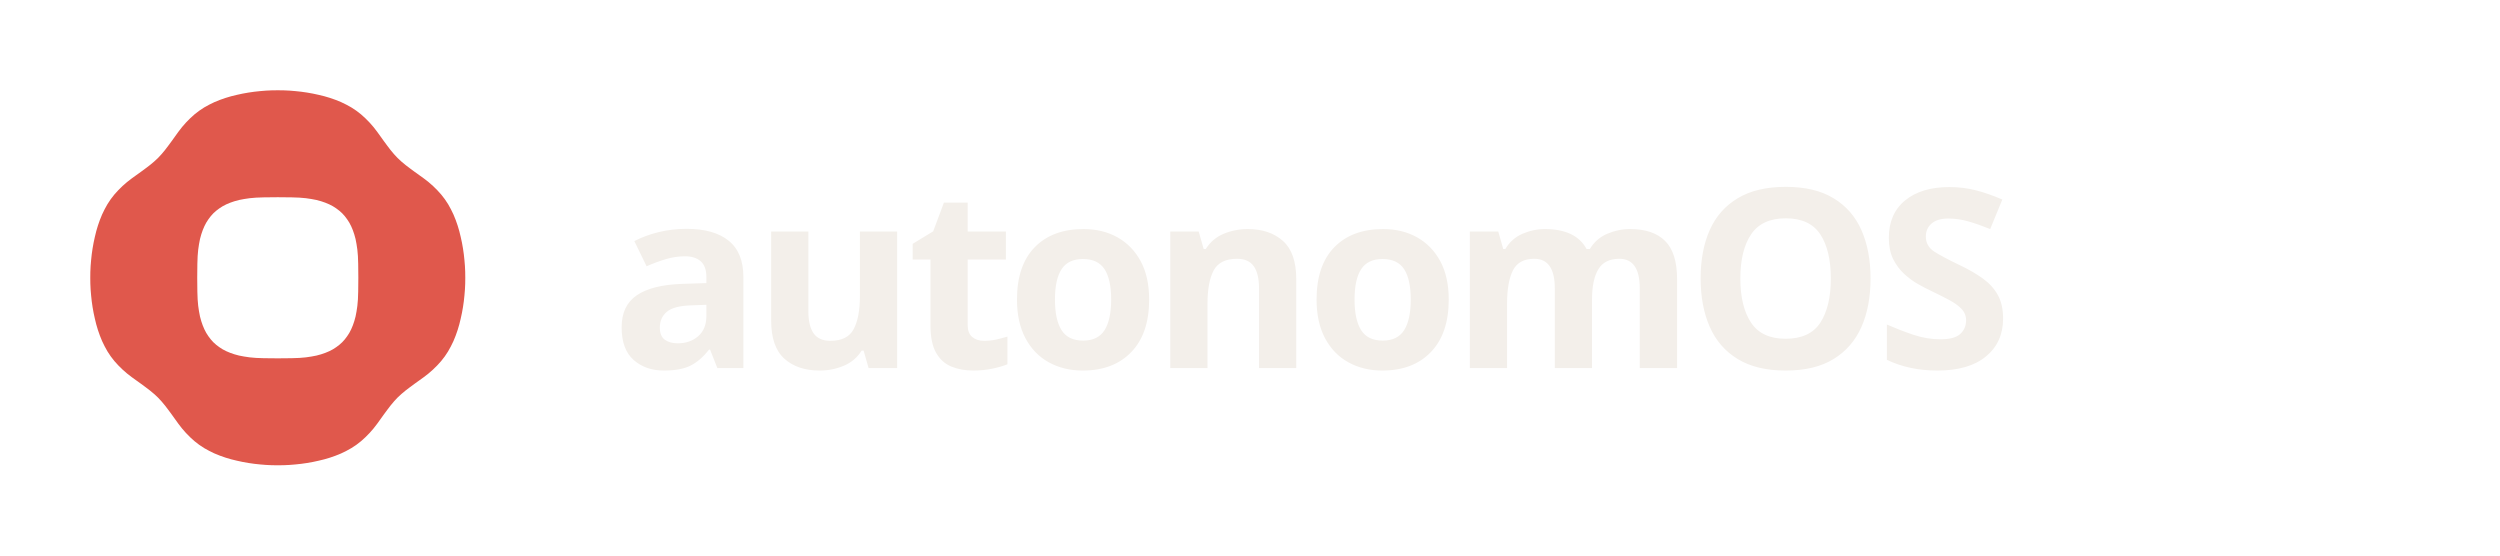
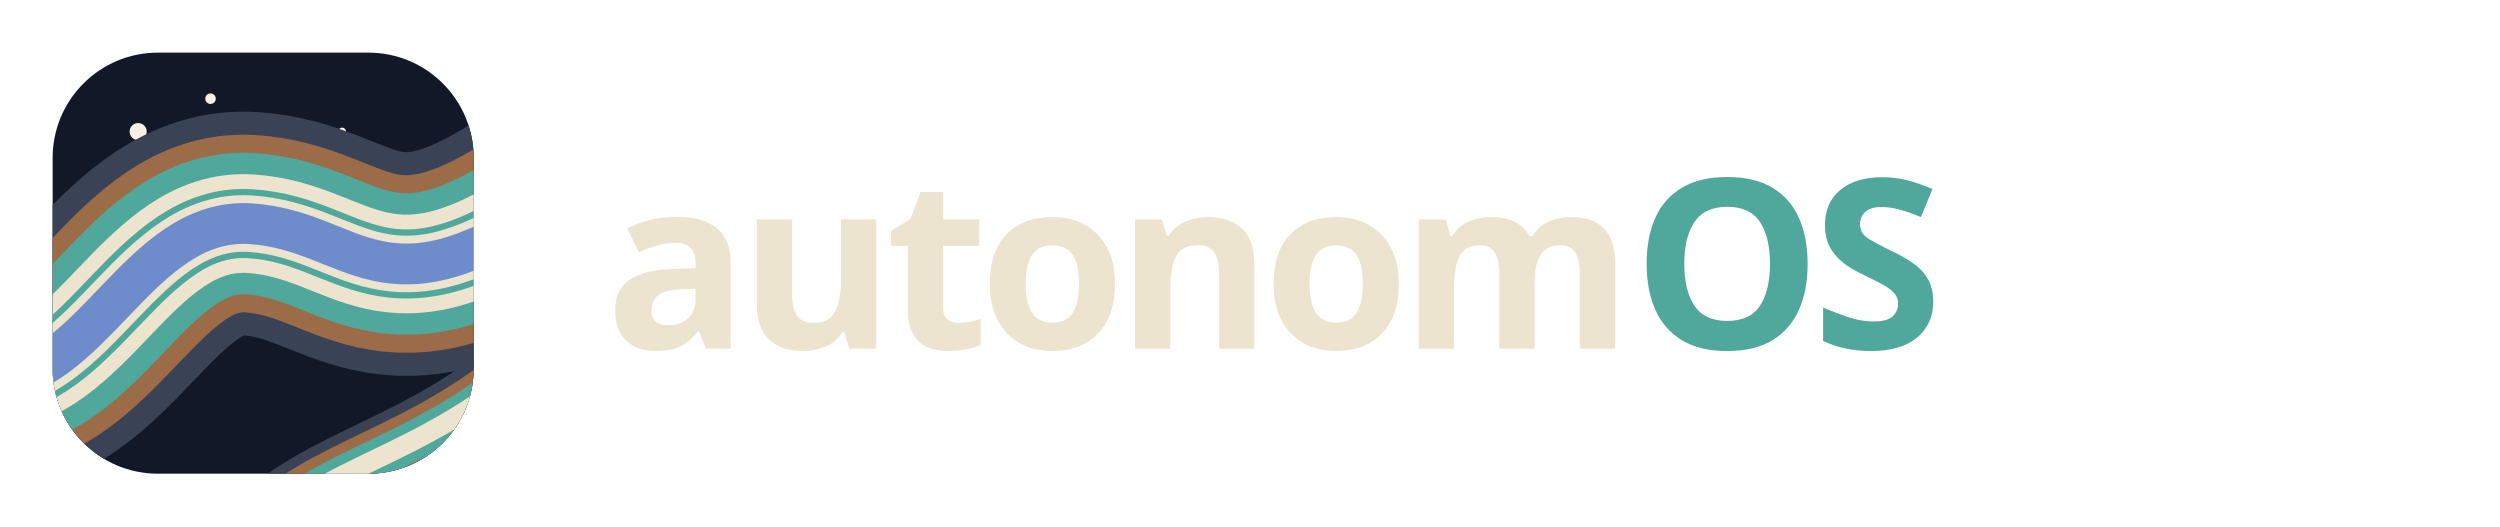
- <svg xmlns="http://www.w3.org/2000/svg" width="360" height="80" viewBox="0 0 360 80" fill="none">
-   <path transform="translate(8 8)" fill-rule="evenodd" clip-rule="evenodd" fill="#E0584C" d="M59 32L58.99 32.85L58.95 33.7L58.88 34.54L58.79 35.38L58.67 36.22L58.52 37.06L58.34 37.89L58.14 38.71L57.9 39.52L57.62 40.32L57.3 41.11L56.93 41.87L56.52 42.61L56.05 43.32L55.53 43.99L54.96 44.62L54.35 45.22L53.71 45.78L53.04 46.3L52.36 46.79L51.69 47.27L51.04 47.75L50.41 48.23L49.81 48.73L49.25 49.25L48.73 49.81L48.23 50.41L47.75 51.04L47.27 51.69L46.79 52.36L46.3 53.04L45.78 53.71L45.22 54.35L44.62 54.96L43.99 55.53L43.32 56.05L42.61 56.52L41.87 56.93L41.11 57.3L40.32 57.62L39.52 57.9L38.71 58.14L37.89 58.34L37.06 58.52L36.22 58.67L35.38 58.79L34.54 58.88L33.7 58.95L32.85 58.99L32 59L31.15 58.99L30.3 58.95L29.46 58.88L28.62 58.79L27.78 58.67L26.94 58.52L26.11 58.34L25.29 58.14L24.48 57.9L23.68 57.62L22.89 57.3L22.13 56.93L21.39 56.52L20.68 56.05L20.01 55.53L19.38 54.96L18.78 54.35L18.22 53.71L17.7 53.04L17.21 52.36L16.73 51.69L16.25 51.04L15.77 50.41L15.27 49.81L14.75 49.25L14.19 48.73L13.59 48.23L12.96 47.75L12.31 47.27L11.64 46.79L10.96 46.3L10.29 45.78L9.65 45.22L9.04 44.62L8.47 43.99L7.95 43.32L7.48 42.61L7.07 41.87L6.7 41.11L6.38 40.32L6.1 39.52L5.86 38.71L5.66 37.89L5.48 37.06L5.33 36.22L5.21 35.38L5.12 34.54L5.05 33.7L5.01 32.85L5 32L5.01 31.15L5.05 30.3L5.12 29.46L5.21 28.62L5.33 27.78L5.48 26.94L5.66 26.11L5.86 25.29L6.1 24.48L6.38 23.68L6.7 22.89L7.07 22.13L7.48 21.39L7.95 20.68L8.47 20.01L9.04 19.38L9.65 18.78L10.29 18.22L10.96 17.7L11.64 17.21L12.31 16.73L12.96 16.25L13.59 15.77L14.19 15.27L14.75 14.75L15.27 14.19L15.77 13.59L16.25 12.96L16.73 12.31L17.21 11.64L17.7 10.96L18.22 10.29L18.78 9.65L19.38 9.04L20.01 8.47L20.68 7.95L21.39 7.48L22.13 7.07L22.89 6.7L23.68 6.38L24.48 6.1L25.29 5.86L26.11 5.66L26.94 5.48L27.78 5.33L28.62 5.21L29.46 5.12L30.3 5.05L31.15 5.01L32 5L32.85 5.01L33.7 5.05L34.54 5.12L35.38 5.21L36.22 5.33L37.06 5.48L37.89 5.66L38.71 5.86L39.52 6.1L40.32 6.38L41.11 6.7L41.87 7.07L42.61 7.48L43.32 7.95L43.99 8.47L44.62 9.04L45.22 9.65L45.78 10.29L46.3 10.96L46.79 11.64L47.27 12.31L47.75 12.96L48.23 13.59L48.73 14.19L49.25 14.75L49.81 15.27L50.41 15.77L51.04 16.25L51.69 16.73L52.36 17.21L53.04 17.7L53.71 18.22L54.35 18.78L54.96 19.38L55.53 20.01L56.05 20.68L56.52 21.39L56.93 22.13L57.3 22.89L57.62 23.68L57.9 24.48L58.14 25.29L58.34 26.11L58.52 26.94L58.67 27.78L58.79 28.62L58.88 29.46L58.95 30.3L58.99 31.15ZM43.6 32L43.58 30L43.54 28.88L43.46 27.96L43.34 27.15L43.2 26.42L43.02 25.76L42.81 25.15L42.57 24.58L42.3 24.06L41.99 23.58L41.65 23.13L41.28 22.72L40.87 22.35L40.42 22.01L39.94 21.7L39.42 21.43L38.85 21.19L38.24 20.98L37.58 20.8L36.85 20.66L36.04 20.54L35.12 20.46L34 20.42L32 20.4L30 20.42L28.88 20.46L27.96 20.54L27.15 20.66L26.42 20.8L25.76 20.98L25.15 21.19L24.58 21.43L24.06 21.7L23.58 22.01L23.13 22.35L22.72 22.72L22.35 23.13L22.01 23.58L21.7 24.06L21.43 24.58L21.19 25.15L20.98 25.76L20.8 26.42L20.66 27.15L20.54 27.96L20.46 28.88L20.42 30L20.4 32L20.42 34L20.46 35.12L20.54 36.04L20.66 36.85L20.8 37.58L20.98 38.24L21.19 38.85L21.43 39.42L21.7 39.94L22.01 40.42L22.35 40.87L22.72 41.28L23.13 41.65L23.58 41.99L24.06 42.3L24.58 42.57L25.15 42.81L25.76 43.02L26.42 43.2L27.15 43.34L27.96 43.46L28.88 43.54L30 43.58L32 43.6L34 43.58L35.12 43.54L36.04 43.46L36.85 43.34L37.58 43.2L38.24 43.02L38.85 42.81L39.42 42.57L39.94 42.3L40.42 41.99L40.87 41.65L41.28 41.28L41.65 40.87L41.99 40.42L42.3 39.94L42.57 39.42L42.81 38.85L43.02 38.24L43.2 37.58L43.34 36.85L43.46 36.04L43.54 35.12L43.58 34Z" />
-   <text x="88" y="53" font-family="'Bricolage Grotesque', 'Hanken Grotesk', ui-sans-serif, system-ui, sans-serif" font-size="36" font-weight="700" letter-spacing="-1.4" fill="#F3EFEA">autonomOS</text>
+ <svg xmlns="http://www.w3.org/2000/svg" width="380" height="80" viewBox="0 0 380 80" fill="none">
+   <g transform="translate(8 8)">
+     <defs>
+       <clipPath id="w">
+         <rect width="64" height="64" rx="16" />
+       </clipPath>
+     </defs>
+     <g clip-path="url(#w)">
+       <rect width="64" height="64" fill="#121827" />
+       <circle cx="13" cy="12" r="1.3" fill="#F5F1E6" />
+       <circle cx="24" cy="7" r="0.8" fill="#F5F1E6" />
+       <circle cx="52" cy="33" r="1" fill="#F5F1E6" />
+       <circle cx="8" cy="30" r="0.7" fill="#F5F1E6" />
+       <circle cx="44" cy="12" r="0.6" fill="#F5F1E6" />
+       <path d="M30 74C42 62 56 62 74 46" stroke="#3A4256" stroke-width="12" stroke-linecap="round" fill="none" />
+       <path d="M30 74C42 62 56 62 74 46" stroke="#9C6B47" stroke-width="9" stroke-linecap="round" fill="none" />
+       <path d="M30 74C42 62 56 62 74 46" stroke="#4FA89B" stroke-width="6" stroke-linecap="round" fill="none" />
+       <path d="M30 74C42 62 56 62 74 46" stroke="#EDE4CF" stroke-width="3" stroke-linecap="round" fill="none" />
+       <path d="M-10 50C6 50 13 25 30 26C46 27 50 41 76 23" stroke="#3A4256" stroke-width="34" stroke-linecap="round" fill="none" />
+       <path d="M-10 50C6 50 13 25 30 26C46 27 50 41 76 23" stroke="#9C6B47" stroke-width="27" stroke-linecap="round" fill="none" />
+       <path d="M-10 50C6 50 13 25 30 26C46 27 50 41 76 23" stroke="#4FA89B" stroke-width="21.5" stroke-linecap="round" fill="none" />
+       <path d="M-10 50C6 50 13 25 30 26C46 27 50 41 76 23" stroke="#EDE4CF" stroke-width="15" stroke-linecap="round" fill="none" />
+       <path d="M-10 50C6 50 13 25 30 26C46 27 50 41 76 23" stroke="#4FA89B" stroke-width="10.5" stroke-linecap="round" fill="none" />
+       <path d="M-10 50C6 50 13 25 30 26C46 27 50 41 76 23" stroke="#EDE4CF" stroke-width="8.6" stroke-linecap="round" fill="none" />
+       <path d="M-10 50C6 50 13 25 30 26C46 27 50 41 76 23" stroke="#6E8CCB" stroke-width="6.2" stroke-linecap="round" fill="none" />
+     </g>
+   </g>
+   <text x="92" y="53" font-family="'Bricolage Grotesque', 'Hanken Grotesk', ui-sans-serif, system-ui, sans-serif" font-size="36" font-weight="700" letter-spacing="-1.4" fill="#EDE4CF">autonom<tspan fill="#4FA89B">OS</tspan>
+   </text>
</svg>
